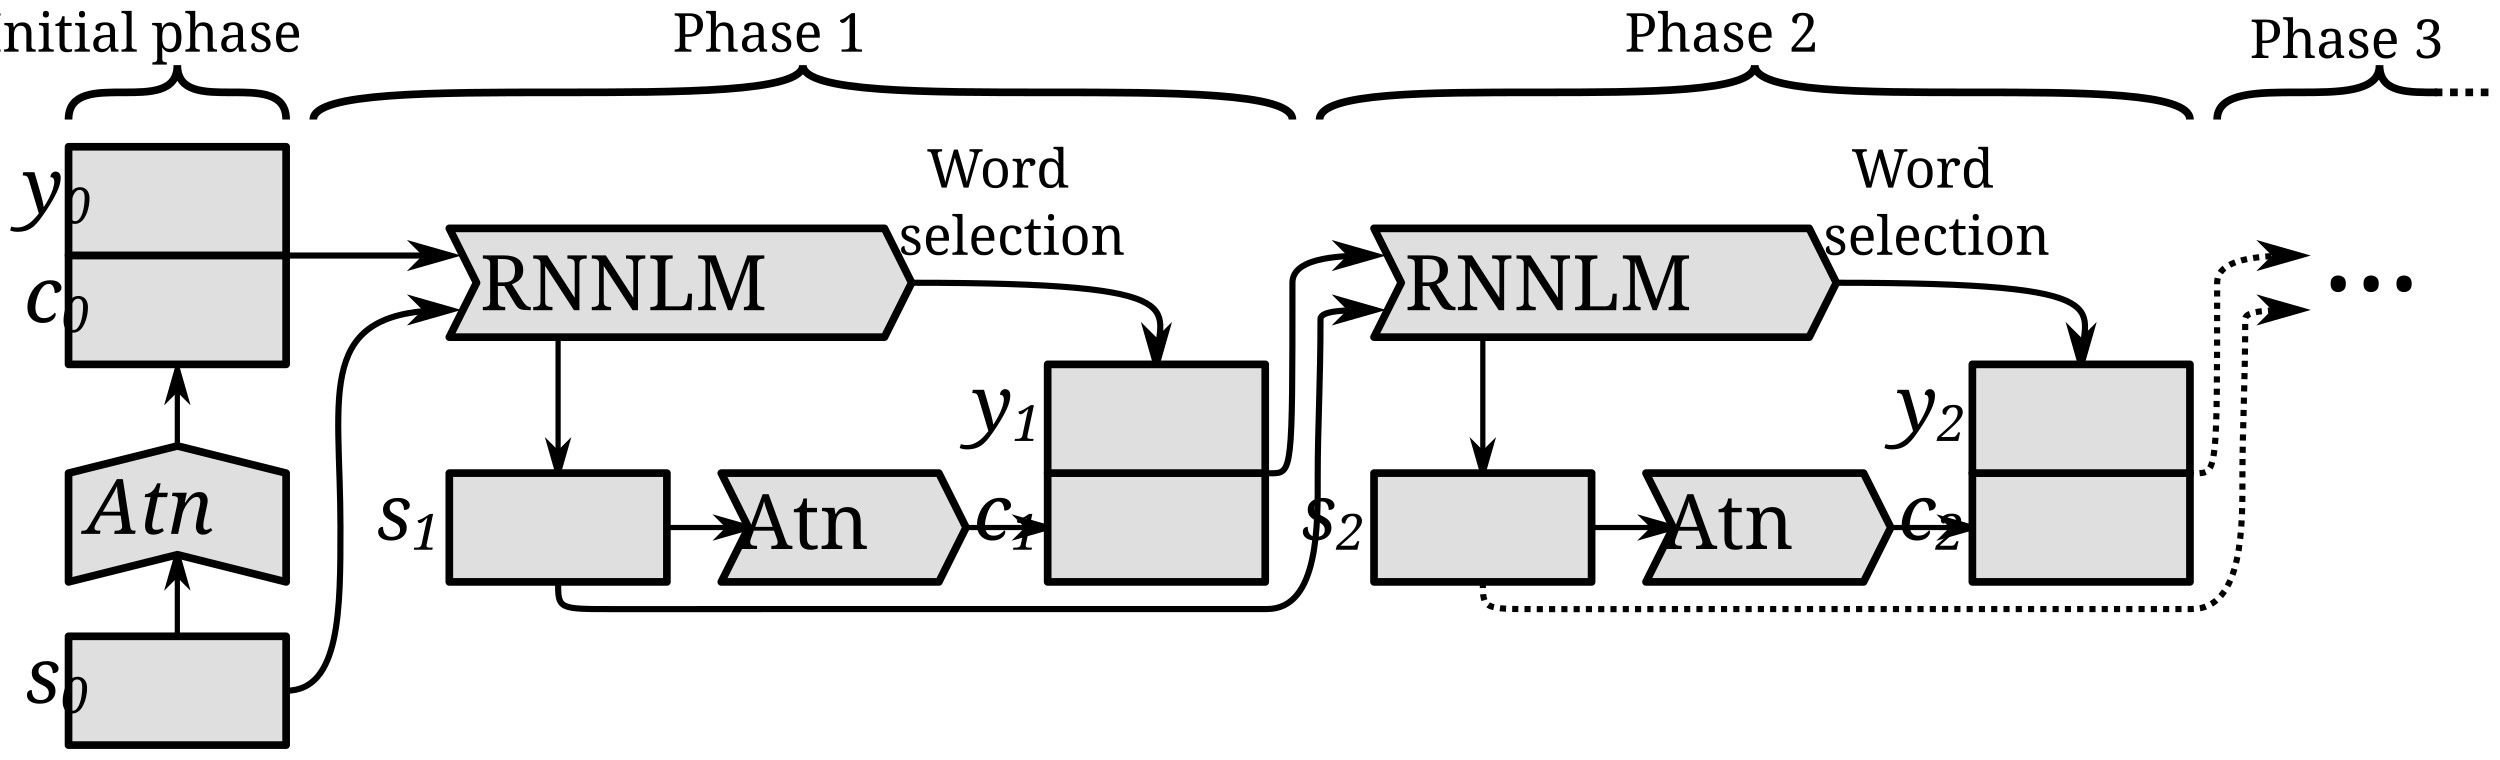
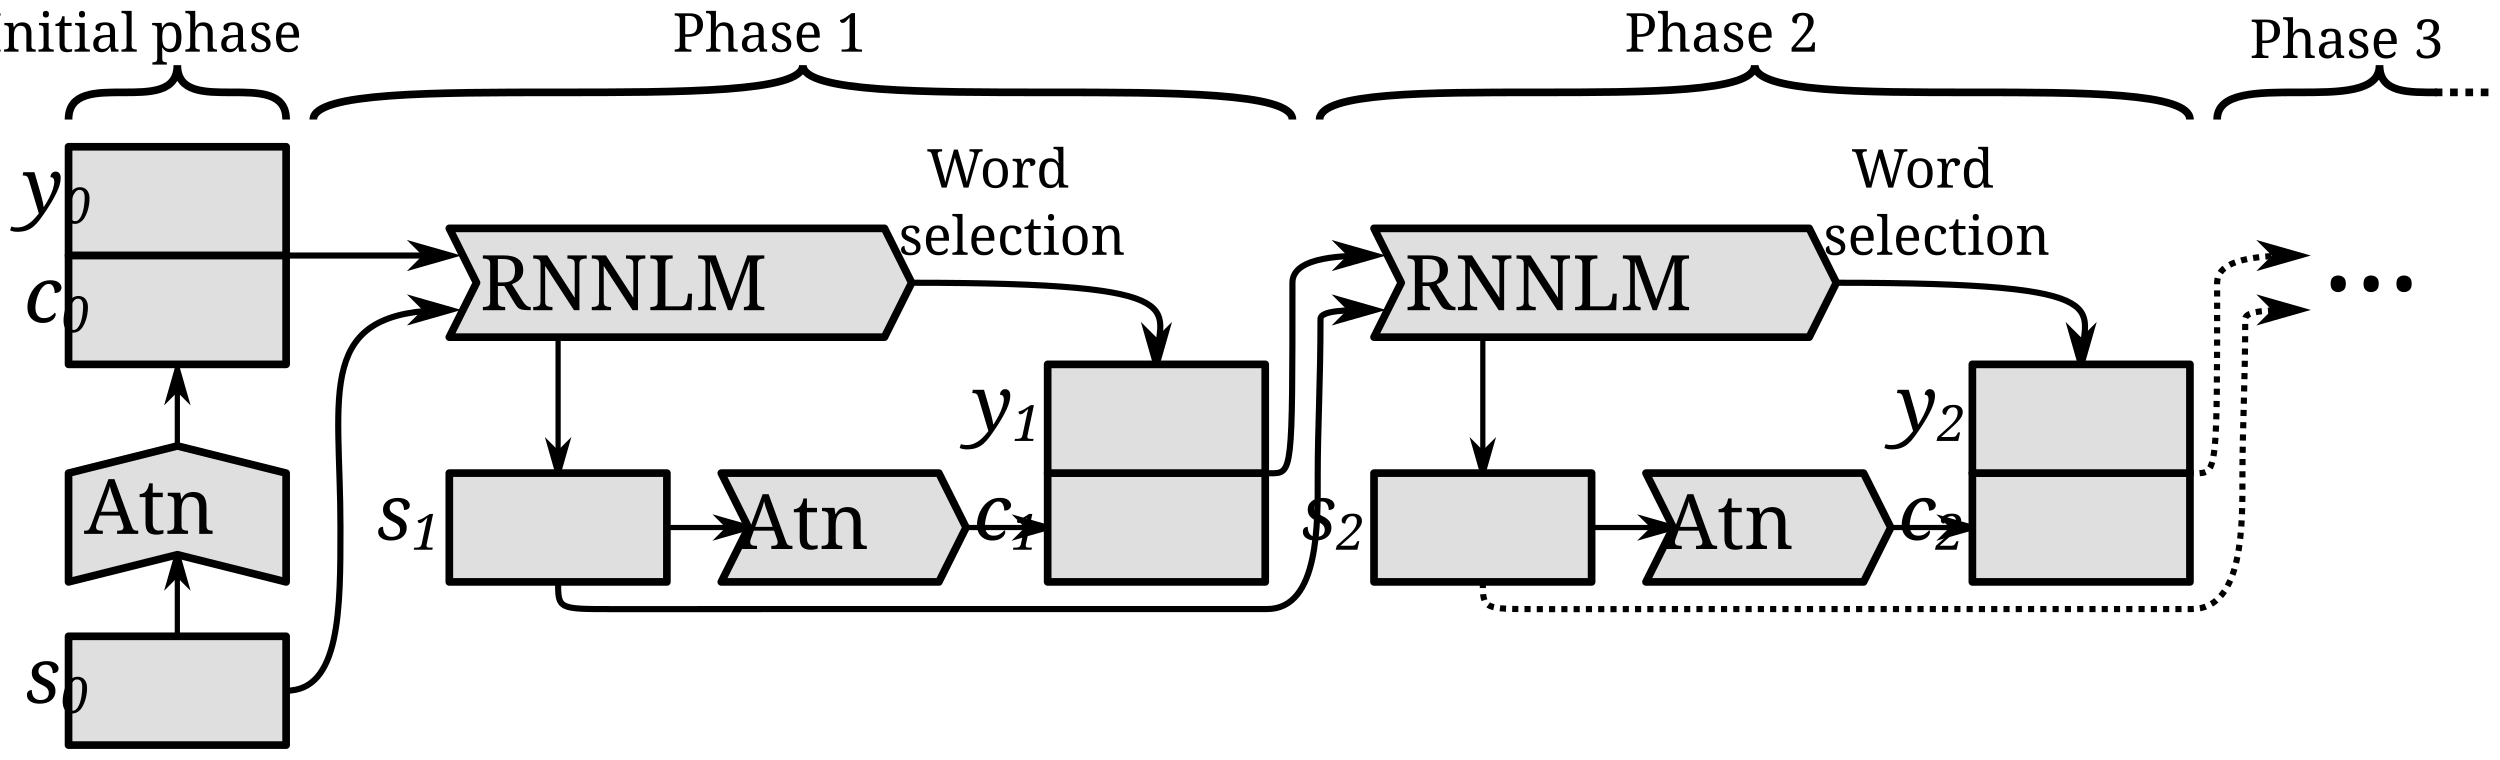
<svg xmlns="http://www.w3.org/2000/svg" width="229.801mm" height="69.843mm" viewBox="0 0 814.255 247.474" id="svg2" version="1.1" style="enable-background:new">
  <defs id="defs4">
    <marker style="overflow:visible" id="marker4486" refX="0" refY="0" orient="auto">
      <path transform="matrix(-0.4,0,0,-0.4,-4,0)" style="fill:#000000;fill-opacity:1;fill-rule:evenodd;stroke:#000000;stroke-width:1pt;stroke-opacity:1" d="M 0,0 5,-5 -12.5,0 5,5 0,0 Z" id="path4488" />
    </marker>
    <marker style="overflow:visible" id="marker4427" refX="0" refY="0" orient="auto">
      <path transform="matrix(-0.4,0,0,-0.4,-4,0)" style="fill:#000000;fill-opacity:1;fill-rule:evenodd;stroke:#000000;stroke-width:1pt;stroke-opacity:1" d="M 0,0 5,-5 -12.5,0 5,5 0,0 Z" id="path4429" />
    </marker>
    <marker orient="auto" refY="0" refX="0" id="marker4346" style="overflow:visible">
      <path id="path4348" d="M 0,0 5,-5 -12.5,0 5,5 0,0 Z" style="fill:#000000;fill-opacity:1;fill-rule:evenodd;stroke:#000000;stroke-width:1pt;stroke-opacity:1" transform="matrix(-0.4,0,0,-0.4,-4,0)" />
    </marker>
    <marker style="overflow:visible" id="marker4255" refX="0" refY="0" orient="auto">
      <path transform="matrix(-0.4,0,0,-0.4,-4,0)" style="fill:#000000;fill-opacity:1;fill-rule:evenodd;stroke:#000000;stroke-width:1pt;stroke-opacity:1" d="M 0,0 5,-5 -12.5,0 5,5 0,0 Z" id="path4257" />
    </marker>
    <marker style="overflow:visible" id="marker4249" refX="0" refY="0" orient="auto">
      <path transform="matrix(-0.4,0,0,-0.4,-4,0)" style="fill:#000000;fill-opacity:1;fill-rule:evenodd;stroke:#000000;stroke-width:1pt;stroke-opacity:1" d="M 0,0 5,-5 -12.5,0 5,5 0,0 Z" id="path4251" />
    </marker>
    <marker style="overflow:visible" id="marker4243" refX="0" refY="0" orient="auto">
      <path transform="matrix(-0.4,0,0,-0.4,-4,0)" style="fill:#000000;fill-opacity:1;fill-rule:evenodd;stroke:#000000;stroke-width:1pt;stroke-opacity:1" d="M 0,0 5,-5 -12.5,0 5,5 0,0 Z" id="path4245" />
    </marker>
    <marker orient="auto" refY="0" refX="0" id="marker4215" style="overflow:visible">
      <path id="path4217" d="M 0,0 5,-5 -12.5,0 5,5 0,0 Z" style="fill:#000000;fill-opacity:1;fill-rule:evenodd;stroke:#000000;stroke-width:1pt;stroke-opacity:1" transform="matrix(-0.4,0,0,-0.4,-4,0)" />
    </marker>
    <marker orient="auto" refY="0" refX="0" id="marker4536" style="overflow:visible">
      <path id="path4538" d="M 0,0 5,-5 -12.5,0 5,5 0,0 Z" style="fill:#000000;fill-opacity:1;fill-rule:evenodd;stroke:#000000;stroke-width:1pt;stroke-opacity:1" transform="matrix(-0.4,0,0,-0.4,-4,0)" />
    </marker>
    <marker style="overflow:visible" id="marker4530" refX="0" refY="0" orient="auto">
      <path transform="matrix(-0.4,0,0,-0.4,-4,0)" style="fill:#000000;fill-opacity:1;fill-rule:evenodd;stroke:#000000;stroke-width:1pt;stroke-opacity:1" d="M 0,0 5,-5 -12.5,0 5,5 0,0 Z" id="path4532" />
    </marker>
    <marker style="overflow:visible" id="marker4475" refX="0" refY="0" orient="auto">
      <path transform="matrix(-0.4,0,0,-0.4,-4,0)" style="fill:#000000;fill-opacity:1;fill-rule:evenodd;stroke:#000000;stroke-width:1pt;stroke-opacity:1" d="M 0,0 5,-5 -12.5,0 5,5 0,0 Z" id="path4477" />
    </marker>
    <marker orient="auto" refY="0" refX="0" id="marker4362" style="overflow:visible">
      <path id="path4364" d="M 0,0 5,-5 -12.5,0 5,5 0,0 Z" style="fill:#000000;fill-opacity:1;fill-rule:evenodd;stroke:#000000;stroke-width:1pt;stroke-opacity:1" transform="matrix(-0.4,0,0,-0.4,-4,0)" />
    </marker>
    <marker orient="auto" refY="0" refX="0" id="marker4344" style="overflow:visible">
      <path id="path4346" d="M 0,0 5,-5 -12.5,0 5,5 0,0 Z" style="fill:#000000;fill-opacity:1;fill-rule:evenodd;stroke:#000000;stroke-width:1pt;stroke-opacity:1" transform="matrix(-0.4,0,0,-0.4,-4,0)" />
    </marker>
    <marker orient="auto" refY="0" refX="0" id="marker10100" style="overflow:visible">
      <path id="path10102" d="M 0,0 5,-5 -12.5,0 5,5 0,0 Z" style="fill:#000000;fill-opacity:1;fill-rule:evenodd;stroke:#000000;stroke-width:1pt;stroke-opacity:1" transform="matrix(-0.4,0,0,-0.4,-4,0)" />
    </marker>
    <marker orient="auto" refY="0" refX="0" id="marker7561" style="overflow:visible">
      <path id="path7563" d="M 0,0 5,-5 -12.5,0 5,5 0,0 Z" style="fill:#000000;fill-opacity:1;fill-rule:evenodd;stroke:#000000;stroke-width:1pt;stroke-opacity:1" transform="matrix(-0.4,0,0,-0.4,-4,0)" />
    </marker>
    <marker style="overflow:visible" id="marker6108" refX="0" refY="0" orient="auto">
      <path transform="matrix(-0.4,0,0,-0.4,-4,0)" style="fill:#000000;fill-opacity:1;fill-rule:evenodd;stroke:#000000;stroke-width:1pt;stroke-opacity:1" d="M 0,0 5,-5 -12.5,0 5,5 0,0 Z" id="path6110" />
    </marker>
    <marker orient="auto" refY="0" refX="0" id="Arrow1Mend" style="overflow:visible">
      <path id="path4395" d="M 0,0 5,-5 -12.5,0 5,5 0,0 Z" style="fill:#000000;fill-opacity:1;fill-rule:evenodd;stroke:#000000;stroke-width:1pt;stroke-opacity:1" transform="matrix(-0.4,0,0,-0.4,-4,0)" />
    </marker>
    <marker orient="auto" refY="0" refX="0" id="Arrow1Lend" style="overflow:visible">
      <path id="path4389" d="M 0,0 5,-5 -12.5,0 5,5 0,0 Z" style="fill:#000000;fill-opacity:1;fill-rule:evenodd;stroke:#000000;stroke-width:1pt;stroke-opacity:1" transform="matrix(-0.8,0,0,-0.8,-10,0)" />
    </marker>
    <marker orient="auto" refY="0" refX="0" id="Arrow2Lend" style="overflow:visible">
      <path id="path4407" style="fill:#000000;fill-opacity:1;fill-rule:evenodd;stroke:#000000;stroke-width:0.625;stroke-linejoin:round;stroke-opacity:1" d="M 8.719,4.034 -2.207,0.016 8.719,-4.002 c -1.745,2.372 -1.735,5.617 -6e-7,8.035 z" transform="matrix(-1.1,0,0,-1.1,-1.1,0)" />
    </marker>
    <marker style="overflow:visible" id="marker6108-6" refX="0" refY="0" orient="auto">
      <path transform="matrix(-0.4,0,0,-0.4,-4,0)" style="fill:#000000;fill-opacity:1;fill-rule:evenodd;stroke:#000000;stroke-width:1pt;stroke-opacity:1" d="M 0,0 5,-5 -12.5,0 5,5 0,0 Z" id="path6110-2" />
    </marker>
    <marker style="overflow:visible" id="marker8259-9" refX="0" refY="0" orient="auto">
      <path transform="matrix(-0.4,0,0,-0.4,-4,0)" style="fill:#000000;fill-opacity:1;fill-rule:evenodd;stroke:#000000;stroke-width:1pt;stroke-opacity:1" d="M 0,0 5,-5 -12.5,0 5,5 0,0 Z" id="path8261-2" />
    </marker>
  </defs>
  <g id="layer1" transform="translate(-48.54033,-154.1699)">
    <path id="path4380" d="m 106.299,299.409 0,-24.951" style="fill:none;fill-rule:evenodd;stroke:#000000;stroke-width:1.7;stroke-linecap:butt;stroke-linejoin:miter;stroke-miterlimit:4;stroke-dasharray:none;stroke-opacity:1;marker-end:url(#Arrow1Mend)" />
    <g id="wordgroup" transform="translate(2.6821696e-6,159.4489)">
      <rect rx="0" ry="4.464" y="201.968" x="70.866" height="35.433" width="70.866" id="rect4136" style="opacity:1;fill:#dfdfdf;fill-opacity:1;fill-rule:nonzero;stroke:#000000;stroke-width:2.5;stroke-linecap:round;stroke-linejoin:round;stroke-miterlimit:4;stroke-dasharray:none;stroke-dashoffset:0;stroke-opacity:1" />
      <text id="text4142" y="223.673" x="107.2" style="font-style:italic;font-variant:normal;font-weight:normal;font-stretch:normal;font-size:12px;line-height:125%;font-family:Serif;-inkscape-font-specification:'Serif Italic';text-align:center;letter-spacing:0px;word-spacing:0px;text-anchor:middle;fill:#000000;fill-opacity:1;stroke:none;stroke-width:1px;stroke-linecap:butt;stroke-linejoin:miter;stroke-opacity:1" xml:space="preserve">
        <tspan style="font-style:italic;font-variant:normal;font-weight:normal;font-stretch:normal;font-size:25px;font-family:Serif;-inkscape-font-specification:'Serif Italic'" y="223.673" x="107.2" id="tspan4144">s<tspan id="tspan4150" style="font-size:65%;baseline-shift:sub">0</tspan>
        </tspan>
      </text>
    </g>
    <path style="fill:none;fill-rule:evenodd;stroke:#000000;stroke-width:1.7;stroke-linecap:butt;stroke-linejoin:miter;stroke-miterlimit:4;stroke-dasharray:none;stroke-opacity:1;marker-end:url(#marker4475)" d="m 106.299,361.417 0,-26.575" id="path4473" />
    <g id="wordgroup-0" transform="translate(8.4900176e-7,-7.1658131e-5)">
      <rect rx="0" ry="4.464" y="201.968" x="70.866" height="35.433" width="70.866" id="rect4136-3" style="opacity:1;fill:#dfdfdf;fill-opacity:1;fill-rule:nonzero;stroke:#000000;stroke-width:2.5;stroke-linecap:round;stroke-linejoin:round;stroke-miterlimit:4;stroke-dasharray:none;stroke-dashoffset:0;stroke-opacity:1" />
      <text id="text4142-5" y="223.673" x="107.2" style="font-style:italic;font-variant:normal;font-weight:normal;font-stretch:normal;font-size:12px;line-height:125%;font-family:Serif;-inkscape-font-specification:'Serif Italic';text-align:center;letter-spacing:0px;word-spacing:0px;text-anchor:middle;fill:#000000;fill-opacity:1;stroke:none;stroke-width:1px;stroke-linecap:butt;stroke-linejoin:miter;stroke-opacity:1" xml:space="preserve">
        <tspan style="font-style:italic;font-variant:normal;font-weight:normal;font-stretch:normal;font-size:25px;font-family:Serif;-inkscape-font-specification:'Serif Italic'" y="223.673" x="107.2" id="tspan4144-3">y<tspan id="tspan4150-0" style="font-size:65%;baseline-shift:sub">0</tspan>
        </tspan>
      </text>
    </g>
    <path style="fill:none;fill-rule:evenodd;stroke:#000000;stroke-width:2;stroke-linecap:butt;stroke-linejoin:miter;stroke-miterlimit:4;stroke-dasharray:none;stroke-opacity:1;marker-end:url(#marker4530)" d="m 124.016,237.401 c 70.866,0 17.717,8e-5 70.866,8e-5" id="path4528" />
    <path id="path4534" d="m 141.732,379.134 c 17.717,0 17.694,-26.575 17.694,-53.297 0,-44.144 -8.835,-70.719 35.456,-70.719" style="fill:none;fill-rule:evenodd;stroke:#000000;stroke-width:2;stroke-linecap:butt;stroke-linejoin:miter;stroke-miterlimit:4;stroke-dasharray:none;stroke-opacity:1;marker-end:url(#marker4536)" />
    <g id="wordgroup-2" transform="translate(8.4900176e-7,35.433)">
      <rect rx="0" ry="4.464" y="201.968" x="70.866" height="35.433" width="70.866" id="rect4136-5" style="opacity:1;fill:#dfdfdf;fill-opacity:1;fill-rule:nonzero;stroke:#000000;stroke-width:2.5;stroke-linecap:round;stroke-linejoin:round;stroke-miterlimit:4;stroke-dasharray:none;stroke-dashoffset:0;stroke-opacity:1" />
      <text id="text4142-7" y="223.673" x="107.2" style="font-style:italic;font-variant:normal;font-weight:normal;font-stretch:normal;font-size:12px;line-height:125%;font-family:Serif;-inkscape-font-specification:'Serif Italic';text-align:center;letter-spacing:0px;word-spacing:0px;text-anchor:middle;fill:#000000;fill-opacity:1;stroke:none;stroke-width:1px;stroke-linecap:butt;stroke-linejoin:miter;stroke-opacity:1" xml:space="preserve">
        <tspan style="font-style:italic;font-variant:normal;font-weight:normal;font-stretch:normal;font-size:25px;font-family:Serif;-inkscape-font-specification:'Serif Italic'" y="223.673" x="107.2" id="tspan4144-2">c<tspan id="tspan4150-5" style="font-size:65%;baseline-shift:sub">0</tspan>
        </tspan>
      </text>
    </g>
    <g id="g4356" transform="translate(9.5836623e-6,150.5906)">
      <path style="opacity:1;fill:#dfdfdf;fill-opacity:1;fill-rule:nonzero;stroke:#000000;stroke-width:2.5;stroke-linecap:round;stroke-linejoin:round;stroke-miterlimit:4;stroke-dasharray:none;stroke-dashoffset:0;stroke-opacity:1" d="m 70.866,157.677 35.433,-8.858 35.433,8.858 0,35.433 -35.433,-8.858 -35.433,8.858 z" id="rect4136-0" />
-       <text id="text4142-4" y="177.471" x="108.13" style="font-style:italic;font-variant:normal;font-weight:normal;font-stretch:normal;font-size:12px;line-height:125%;font-family:Serif;-inkscape-font-specification:'Serif Italic';text-align:center;letter-spacing:0px;word-spacing:0px;text-anchor:middle;fill:#000000;fill-opacity:1;stroke:none;stroke-width:1px;stroke-linecap:butt;stroke-linejoin:miter;stroke-opacity:1" xml:space="preserve">
-         <tspan style="font-style:italic;font-variant:normal;font-weight:normal;font-stretch:normal;font-size:25px;font-family:Serif;-inkscape-font-specification:'Serif Italic'" y="177.471" x="108.13" id="tspan4144-7">Atn</tspan>
+       <text id="text4142-4" y="177.471" x="108.13" style="font-style:italic;font-variant:normal;font-weight:normal;font-stretch:normal;font-size:12px;line-height:125%;font-family:Serif;-inkscape-font-specification:'Serif Italic';text-align:center;letter-spacing:0px;word-spacing:0px;text-anchor:middle;fill:#000000;fill-opacity:1;stroke:none;stroke-width:1px;stroke-linecap:butt;stroke-linejoin:miter;stroke-opacity:1;" xml:space="preserve">
+         <tspan style="font-style:normal;font-variant:normal;font-weight:normal;font-stretch:normal;font-size:25px;font-family:Serif;-inkscape-font-specification:Serif" y="177.471" x="108.13" id="tspan4144-7">Atn</tspan>
      </text>
    </g>
    <g id="g4259">
      <g id="g4520" transform="translate(124.0157,79.72442)">
        <path style="opacity:1;fill:#dfdfdf;fill-opacity:1;fill-rule:nonzero;stroke:#000000;stroke-width:2.5;stroke-linecap:round;stroke-linejoin:round;stroke-miterlimit:4;stroke-dasharray:none;stroke-dashoffset:0;stroke-opacity:1" d="m 70.866,148.819 141.732,0 8.858,17.717 -8.858,17.716 -141.732,0 8.858,-17.716 z" id="rect4522" />
        <text id="text4524" y="175.471" x="141.671" style="font-style:normal;font-variant:normal;font-weight:normal;font-stretch:normal;font-size:12px;line-height:125%;font-family:Serif;-inkscape-font-specification:Serif;text-align:center;letter-spacing:0px;word-spacing:0px;text-anchor:middle;fill:#000000;fill-opacity:1;stroke:none;stroke-width:1px;stroke-linecap:butt;stroke-linejoin:miter;stroke-opacity:1" xml:space="preserve">
          <tspan style="font-style:normal;font-variant:normal;font-weight:normal;font-stretch:normal;font-size:25px;font-family:Serif;-inkscape-font-specification:Serif" y="175.471" x="141.671" id="tspan4526">RNNLM</tspan>
        </text>
      </g>
      <path style="fill:none;fill-rule:evenodd;stroke:#000000;stroke-width:1.7;stroke-linecap:butt;stroke-linejoin:miter;stroke-miterlimit:4;stroke-dasharray:none;stroke-opacity:1;marker-end:url(#marker4215)" d="m 265.748,325.984 26.575,10e-6" id="path4213" />
      <g id="g4205" transform="translate(217.0276,159.4488)">
        <path style="opacity:1;fill:#dfdfdf;fill-opacity:1;fill-rule:nonzero;stroke:#000000;stroke-width:2.5;stroke-linecap:round;stroke-linejoin:round;stroke-miterlimit:4;stroke-dasharray:none;stroke-dashoffset:0;stroke-opacity:1" d="m 66.437,148.819 70.866,0 c 2e-5,0 4e-5,1e-5 4e-5,3e-5 l 8.858,17.717 -8.858,17.716 c -1e-5,2e-5 -2e-5,3e-5 -4e-5,3e-5 l -70.866,0 c -1.9e-5,0 -3.4e-5,-1e-5 -3.4e-5,-3e-5 l 8.858,-17.716 -8.858,-17.717 c -9e-6,-2e-5 1.5e-5,-3e-5 3.4e-5,-3e-5 z" id="rect4207" />
        <text id="text4209" y="173.532" x="107.298" style="font-style:normal;font-variant:normal;font-weight:normal;font-stretch:normal;font-size:12px;line-height:125%;font-family:Serif;-inkscape-font-specification:Serif;text-align:center;letter-spacing:0px;word-spacing:0px;text-anchor:middle;fill:#000000;fill-opacity:1;stroke:none;stroke-width:1px;stroke-linecap:butt;stroke-linejoin:miter;stroke-opacity:1" xml:space="preserve">
          <tspan style="font-style:normal;font-variant:normal;font-weight:normal;font-stretch:normal;font-size:25px;font-family:Serif;-inkscape-font-specification:Serif" y="173.532" x="107.298" id="tspan4211">Atn</tspan>
        </text>
      </g>
      <path id="path4241" d="m 363.189,325.984 26.575,-4e-5" style="fill:none;fill-rule:evenodd;stroke:#000000;stroke-width:1.7;stroke-linecap:butt;stroke-linejoin:miter;stroke-miterlimit:4;stroke-dasharray:none;stroke-opacity:1;marker-end:url(#marker4243)" />
      <g id="g4231" transform="translate(318.8976,106.2992)">
        <rect rx="0" ry="4.464" y="201.968" x="70.866" height="35.433" width="70.866" id="rect4233" style="opacity:1;fill:#dfdfdf;fill-opacity:1;fill-rule:nonzero;stroke:#000000;stroke-width:2.5;stroke-linecap:round;stroke-linejoin:round;stroke-miterlimit:4;stroke-dasharray:none;stroke-dashoffset:0;stroke-opacity:1" />
        <text id="text4235" y="223.673" x="107.2" style="font-style:italic;font-variant:normal;font-weight:normal;font-stretch:normal;font-size:12px;line-height:125%;font-family:Serif;-inkscape-font-specification:'Serif Italic';text-align:center;letter-spacing:0px;word-spacing:0px;text-anchor:middle;fill:#000000;fill-opacity:1;stroke:none;stroke-width:1px;stroke-linecap:butt;stroke-linejoin:miter;stroke-opacity:1" xml:space="preserve">
          <tspan style="font-style:italic;font-variant:normal;font-weight:normal;font-stretch:normal;font-size:25px;font-family:Serif;-inkscape-font-specification:'Serif Italic'" y="223.673" x="107.2" id="tspan4237">c<tspan id="tspan4239" style="font-size:65%;baseline-shift:sub">1</tspan>
          </tspan>
        </text>
      </g>
      <path id="path4247" d="m 230.315,263.976 0,44.291" style="fill:none;fill-rule:evenodd;stroke:#000000;stroke-width:1.7;stroke-linecap:butt;stroke-linejoin:miter;stroke-miterlimit:4;stroke-dasharray:none;stroke-opacity:1;marker-end:url(#marker4249)" />
      <g id="g4195" transform="translate(124.0157,106.2991)">
        <rect rx="0" ry="4.464" y="201.968" x="70.866" height="35.433" width="70.866" id="rect4197" style="opacity:1;fill:#dfdfdf;fill-opacity:1;fill-rule:nonzero;stroke:#000000;stroke-width:2.5;stroke-linecap:round;stroke-linejoin:round;stroke-miterlimit:4;stroke-dasharray:none;stroke-dashoffset:0;stroke-opacity:1" />
        <text id="text4199" y="223.673" x="107.2" style="font-style:italic;font-variant:normal;font-weight:normal;font-stretch:normal;font-size:12px;line-height:125%;font-family:Serif;-inkscape-font-specification:'Serif Italic';text-align:center;letter-spacing:0px;word-spacing:0px;text-anchor:middle;fill:#000000;fill-opacity:1;stroke:none;stroke-width:1px;stroke-linecap:butt;stroke-linejoin:miter;stroke-opacity:1" xml:space="preserve">
          <tspan style="font-style:italic;font-variant:normal;font-weight:normal;font-stretch:normal;font-size:25px;font-family:Serif;-inkscape-font-specification:'Serif Italic'" y="223.673" x="107.2" id="tspan4201">s<tspan id="tspan4203" style="font-size:65%;baseline-shift:sub">1</tspan>
          </tspan>
        </text>
      </g>
      <path id="path4253" d="m 345.472,246.26 c 97.441,0 79.724,8.858 79.724,26.575" style="fill:none;fill-rule:evenodd;stroke:#000000;stroke-width:2;stroke-linecap:butt;stroke-linejoin:miter;stroke-miterlimit:4;stroke-dasharray:none;stroke-opacity:1;marker-end:url(#marker4255)" />
      <g id="g4221" transform="translate(318.8976,70.86615)">
        <rect rx="0" ry="4.464" y="201.968" x="70.866" height="35.433" width="70.866" id="rect4223" style="opacity:1;fill:#dfdfdf;fill-opacity:1;fill-rule:nonzero;stroke:#000000;stroke-width:2.5;stroke-linecap:round;stroke-linejoin:round;stroke-miterlimit:4;stroke-dasharray:none;stroke-dashoffset:0;stroke-opacity:1" />
        <text id="text4225" y="223.673" x="107.2" style="font-style:italic;font-variant:normal;font-weight:normal;font-stretch:normal;font-size:12px;line-height:125%;font-family:Serif;-inkscape-font-specification:'Serif Italic';text-align:center;letter-spacing:0px;word-spacing:0px;text-anchor:middle;fill:#000000;fill-opacity:1;stroke:none;stroke-width:1px;stroke-linecap:butt;stroke-linejoin:miter;stroke-opacity:1" xml:space="preserve">
          <tspan style="font-style:italic;font-variant:normal;font-weight:normal;font-stretch:normal;font-size:25px;font-family:Serif;-inkscape-font-specification:'Serif Italic'" y="223.673" x="107.2" id="tspan4227">y<tspan id="tspan4229" style="font-size:65%;baseline-shift:sub">1</tspan>
          </tspan>
        </text>
      </g>
    </g>
    <path id="path4344" d="m 230.315,343.701 c 0,8.858 0,8.858 17.717,8.858 17.717,0 196.072,-0.024 213.193,-0.024 17.122,0 16.498,-28.405 16.498,-43.644 0,-15.239 0.908,-30.497 0.908,-50.817 0,-2.839 8.574,-2.957 17.433,-2.957" style="fill:none;fill-rule:evenodd;stroke:#000000;stroke-width:2;stroke-linecap:butt;stroke-linejoin:miter;stroke-miterlimit:4;stroke-dasharray:none;stroke-opacity:1;marker-end:url(#marker4346)" />
    <path style="fill:none;fill-rule:evenodd;stroke:#000000;stroke-width:2;stroke-linecap:butt;stroke-linejoin:miter;stroke-miterlimit:4;stroke-dasharray:none;stroke-opacity:1;marker-end:url(#marker4427)" d="m 451.772,308.268 c 0.675,0 10.157,0.058 10.734,0.054 6.982,-0.054 6.982,-0.128 6.982,-62.062 0,-8.858 17.717,-8.858 26.575,-8.858" id="path4425" />
    <g id="g4288" transform="translate(301.1811,7.5338676e-8)" mask="none">
      <path id="path4298" d="m 265.748,325.984 26.575,10e-6" style="fill:none;fill-rule:evenodd;stroke:#000000;stroke-width:1.7;stroke-linecap:butt;stroke-linejoin:miter;stroke-miterlimit:4;stroke-dasharray:none;stroke-opacity:1;marker-end:url(#marker4215)" />
      <path style="fill:none;fill-rule:evenodd;stroke:#000000;stroke-width:1.7;stroke-linecap:butt;stroke-linejoin:miter;stroke-miterlimit:4;stroke-dasharray:none;stroke-opacity:1;marker-end:url(#marker4243)" d="m 363.189,325.984 26.575,0" id="path4308" />
      <g transform="translate(318.8976,106.2992)" id="g4310">
        <rect style="opacity:1;fill:#dfdfdf;fill-opacity:1;fill-rule:nonzero;stroke:#000000;stroke-width:2.5;stroke-linecap:round;stroke-linejoin:round;stroke-miterlimit:4;stroke-dasharray:none;stroke-dashoffset:0;stroke-opacity:1" id="rect4312" width="70.866" height="35.433" x="70.866" y="201.968" ry="4.464" rx="0" />
        <text xml:space="preserve" style="font-style:italic;font-variant:normal;font-weight:normal;font-stretch:normal;font-size:12px;line-height:125%;font-family:Serif;-inkscape-font-specification:'Serif Italic';text-align:center;letter-spacing:0px;word-spacing:0px;text-anchor:middle;fill:#000000;fill-opacity:1;stroke:none;stroke-width:1px;stroke-linecap:butt;stroke-linejoin:miter;stroke-opacity:1" x="107.2" y="223.673" id="text4314">
          <tspan id="tspan4316" x="107.2" y="223.673" style="font-style:italic;font-variant:normal;font-weight:normal;font-stretch:normal;font-size:25px;font-family:Serif;-inkscape-font-specification:'Serif Italic'">c<tspan style="font-size:65%;baseline-shift:sub" id="tspan4318">2</tspan>
          </tspan>
        </text>
      </g>
      <path style="fill:none;fill-rule:evenodd;stroke:#000000;stroke-width:1.7;stroke-linecap:butt;stroke-linejoin:miter;stroke-miterlimit:4;stroke-dasharray:none;stroke-opacity:1;marker-end:url(#marker4249)" d="m 230.315,263.976 0,44.291" id="path4320" />
      <g transform="translate(124.0157,106.2991)" id="g4322">
        <rect style="opacity:1;fill:#dfdfdf;fill-opacity:1;fill-rule:nonzero;stroke:#000000;stroke-width:2.5;stroke-linecap:round;stroke-linejoin:round;stroke-miterlimit:4;stroke-dasharray:none;stroke-dashoffset:0;stroke-opacity:1" id="rect4324" width="70.866" height="35.433" x="70.866" y="201.968" ry="4.464" rx="0" />
        <text xml:space="preserve" style="font-style:italic;font-variant:normal;font-weight:normal;font-stretch:normal;font-size:12px;line-height:125%;font-family:Serif;-inkscape-font-specification:'Serif Italic';text-align:center;letter-spacing:0px;word-spacing:0px;text-anchor:middle;fill:#000000;fill-opacity:1;stroke:none;stroke-width:1px;stroke-linecap:butt;stroke-linejoin:miter;stroke-opacity:1" x="107.2" y="223.673" id="text4326">
          <tspan id="tspan4328" x="107.2" y="223.673" style="font-style:italic;font-variant:normal;font-weight:normal;font-stretch:normal;font-size:25px;font-family:Serif;-inkscape-font-specification:'Serif Italic'">s<tspan style="font-size:65%;baseline-shift:sub" id="tspan4330">2</tspan>
          </tspan>
        </text>
      </g>
      <path style="fill:none;fill-rule:evenodd;stroke:#000000;stroke-width:2;stroke-linecap:butt;stroke-linejoin:miter;stroke-miterlimit:4;stroke-dasharray:none;stroke-opacity:1;marker-end:url(#marker4255)" d="m 345.472,246.26 c 97.441,0 79.724,8.858 79.724,26.575" id="path4332" />
      <g transform="translate(318.8976,70.86615)" id="g4334">
        <rect style="opacity:1;fill:#dfdfdf;fill-opacity:1;fill-rule:nonzero;stroke:#000000;stroke-width:2.5;stroke-linecap:round;stroke-linejoin:round;stroke-miterlimit:4;stroke-dasharray:none;stroke-dashoffset:0;stroke-opacity:1" id="rect4336" width="70.866" height="35.433" x="70.866" y="201.968" ry="4.464" rx="0" />
        <text xml:space="preserve" style="font-style:italic;font-variant:normal;font-weight:normal;font-stretch:normal;font-size:12px;line-height:125%;font-family:Serif;-inkscape-font-specification:'Serif Italic';text-align:center;letter-spacing:0px;word-spacing:0px;text-anchor:middle;fill:#000000;fill-opacity:1;stroke:none;stroke-width:1px;stroke-linecap:butt;stroke-linejoin:miter;stroke-opacity:1" x="107.2" y="223.673" id="text4338">
          <tspan id="tspan4340" x="107.2" y="223.673" style="font-style:italic;font-variant:normal;font-weight:normal;font-stretch:normal;font-size:25px;font-family:Serif;-inkscape-font-specification:'Serif Italic'">y<tspan style="font-size:65%;baseline-shift:sub" id="tspan4342">2</tspan>
          </tspan>
        </text>
      </g>
      <g style="enable-background:new" id="g4205-4" transform="translate(217.0276,159.4488)">
        <path style="opacity:1;fill:#dfdfdf;fill-opacity:1;fill-rule:nonzero;stroke:#000000;stroke-width:2.5;stroke-linecap:round;stroke-linejoin:round;stroke-miterlimit:4;stroke-dasharray:none;stroke-dashoffset:0;stroke-opacity:1" d="m 66.437,148.819 70.866,0 c 2e-5,0 4e-5,1e-5 4e-5,3e-5 l 8.858,17.717 -8.858,17.716 c -1e-5,2e-5 -2e-5,3e-5 -4e-5,3e-5 l -70.866,0 c -1.9e-5,0 -3.4e-5,-1e-5 -3.4e-5,-3e-5 l 8.858,-17.716 -8.858,-17.717 c -9e-6,-2e-5 1.5e-5,-3e-5 3.4e-5,-3e-5 z" id="rect4207-5" />
        <text id="text4209-9" y="173.532" x="107.298" style="font-style:normal;font-variant:normal;font-weight:normal;font-stretch:normal;font-size:12px;line-height:125%;font-family:Serif;-inkscape-font-specification:Serif;text-align:center;letter-spacing:0px;word-spacing:0px;text-anchor:middle;fill:#000000;fill-opacity:1;stroke:none;stroke-width:1px;stroke-linecap:butt;stroke-linejoin:miter;stroke-opacity:1" xml:space="preserve">
          <tspan style="font-style:normal;font-variant:normal;font-weight:normal;font-stretch:normal;font-size:25px;font-family:Serif;-inkscape-font-specification:Serif" y="173.532" x="107.298" id="tspan4211-5">Atn</tspan>
        </text>
      </g>
      <g style="enable-background:new" id="g4520-7" transform="translate(124.0157,79.72441)">
        <path style="opacity:1;fill:#dfdfdf;fill-opacity:1;fill-rule:nonzero;stroke:#000000;stroke-width:2.5;stroke-linecap:round;stroke-linejoin:round;stroke-miterlimit:4;stroke-dasharray:none;stroke-dashoffset:0;stroke-opacity:1" d="m 70.866,148.819 141.732,0 8.858,17.717 -8.858,17.716 -141.732,0 8.858,-17.716 z" id="rect4522-6" />
        <text id="text4524-8" y="175.471" x="141.671" style="font-style:normal;font-variant:normal;font-weight:normal;font-stretch:normal;font-size:12px;line-height:125%;font-family:Serif;-inkscape-font-specification:Serif;text-align:center;letter-spacing:0px;word-spacing:0px;text-anchor:middle;fill:#000000;fill-opacity:1;stroke:none;stroke-width:1px;stroke-linecap:butt;stroke-linejoin:miter;stroke-opacity:1" xml:space="preserve">
          <tspan style="font-style:normal;font-variant:normal;font-weight:normal;font-stretch:normal;font-size:25px;font-family:Serif;-inkscape-font-specification:Serif" y="175.471" x="141.671" id="tspan4526-8">RNNLM</tspan>
        </text>
      </g>
    </g>
    <text xml:space="preserve" style="font-style:normal;font-variant:normal;font-weight:normal;font-stretch:normal;font-size:17.5px;line-height:125%;font-family:Serif;-inkscape-font-specification:Serif;text-align:center;letter-spacing:0px;word-spacing:0px;text-anchor:middle;fill:#000000;fill-opacity:1;stroke:none;stroke-width:1px;stroke-linecap:butt;stroke-linejoin:miter;stroke-opacity:1" x="389.52" y="215.272" id="text4431">
      <tspan id="tspan4433" x="389.52" y="215.272">Word</tspan>
      <tspan x="389.52" y="237.147" id="tspan4437">selection</tspan>
    </text>
    <path style="fill:none;fill-rule:evenodd;stroke:#000000;stroke-width:2.5;stroke-linecap:butt;stroke-linejoin:miter;stroke-miterlimit:4;stroke-dasharray:none;stroke-opacity:1" d="m 70.866,193.11 c 0,-17.717 35.433,0 35.433,-17.717 0,17.717 35.433,0 35.433,17.717" id="path4439" />
    <text xml:space="preserve" style="font-style:normal;font-variant:normal;font-weight:normal;font-stretch:normal;font-size:17.5px;line-height:125%;font-family:Serif;-inkscape-font-specification:Serif;text-align:center;letter-spacing:0px;word-spacing:0px;text-anchor:middle;fill:#000000;fill-opacity:1;stroke:none;stroke-width:1px;stroke-linecap:butt;stroke-linejoin:miter;stroke-opacity:1" x="106.267" y="171.009" id="text4441">
      <tspan id="tspan4443" x="106.267" y="171.009">Initial phase</tspan>
    </text>
    <path id="path4445" d="m 150.591,193.11 c 0,-17.717 159.449,0 159.449,-17.717 0,17.717 159.449,0 159.449,17.717" style="fill:none;fill-rule:evenodd;stroke:#000000;stroke-width:2.5;stroke-linecap:butt;stroke-linejoin:miter;stroke-miterlimit:4;stroke-dasharray:none;stroke-opacity:1" />
    <text id="text4447" y="171.009" x="310.558" style="font-style:normal;font-variant:normal;font-weight:normal;font-stretch:normal;font-size:17.5px;line-height:125%;font-family:Serif;-inkscape-font-specification:Serif;text-align:center;letter-spacing:0px;word-spacing:0px;text-anchor:middle;fill:#000000;fill-opacity:1;stroke:none;stroke-width:1px;stroke-linecap:butt;stroke-linejoin:miter;stroke-opacity:1" xml:space="preserve">
      <tspan y="171.009" x="310.558" id="tspan4449">Phase 1</tspan>
    </text>
    <path style="fill:none;fill-rule:evenodd;stroke:#000000;stroke-width:2.5;stroke-linecap:butt;stroke-linejoin:miter;stroke-miterlimit:4;stroke-dasharray:none;stroke-opacity:1" d="m 478.346,193.11 c 0,-17.717 141.732,0 141.732,-17.717 0,17.717 141.732,0 141.732,17.717" id="path4451" />
    <text xml:space="preserve" style="font-style:normal;font-variant:normal;font-weight:normal;font-stretch:normal;font-size:17.5px;line-height:125%;font-family:Serif;-inkscape-font-specification:Serif;text-align:center;letter-spacing:0px;word-spacing:0px;text-anchor:middle;fill:#000000;fill-opacity:1;stroke:none;stroke-width:1px;stroke-linecap:butt;stroke-linejoin:miter;stroke-opacity:1" x="620.597" y="171.009" id="text4453">
      <tspan id="tspan4455" x="620.597" y="171.009">Phase 2</tspan>
    </text>
    <text id="text4457" y="215.272" x="690.701" style="font-style:normal;font-variant:normal;font-weight:normal;font-stretch:normal;font-size:17.5px;line-height:125%;font-family:Serif;-inkscape-font-specification:Serif;text-align:center;letter-spacing:0px;word-spacing:0px;text-anchor:middle;fill:#000000;fill-opacity:1;stroke:none;stroke-width:1px;stroke-linecap:butt;stroke-linejoin:miter;stroke-opacity:1" xml:space="preserve">
      <tspan y="215.272" x="690.701" id="tspan4459">Word</tspan>
      <tspan id="tspan4461" y="237.147" x="690.701">selection</tspan>
    </text>
    <path id="path3568" d="m 752.953,308.268 c 0.675,0 10.157,0.058 10.734,0.054 6.982,-0.054 6.982,-0.128 6.982,-62.062 0,-8.858 17.717,-8.858 26.575,-8.858" style="fill:none;fill-rule:evenodd;stroke:#000000;stroke-width:2;stroke-linecap:butt;stroke-linejoin:miter;stroke-miterlimit:4;stroke-dasharray:2, 2;stroke-dashoffset:0;stroke-opacity:1;marker-end:url(#marker4427)" />
    <path style="fill:none;fill-rule:evenodd;stroke:#000000;stroke-width:2;stroke-linecap:butt;stroke-linejoin:miter;stroke-miterlimit:4;stroke-dasharray:2, 2;stroke-dashoffset:0;stroke-opacity:1;marker-end:url(#marker4486)" d="m 531.496,343.701 c 0,8.858 0,8.858 17.717,8.858 17.717,0 196.072,-0.024 213.193,-0.024 17.122,0 16.498,-28.405 16.498,-43.644 0,-15.239 0.908,-30.497 0.908,-50.817 0,-2.839 8.574,-2.957 17.433,-2.957" id="path3570" />
    <text xml:space="preserve" style="font-style:normal;font-weight:normal;font-size:40px;line-height:125%;font-family:sans-serif;letter-spacing:0px;word-spacing:0px;fill:#000000;fill-opacity:1;stroke:none;stroke-width:1px;stroke-linecap:butt;stroke-linejoin:miter;stroke-opacity:1" x="804.747" y="248.74" id="text4640">
      <tspan id="tspan4642" x="804.747" y="248.74">...</tspan>
    </text>
    <path id="path4644" d="m 770.669,193.11 c 0,-17.717 52.892,0 52.892,-17.717 0,9.199 9.553,8.845 18.738,8.859" style="fill:none;fill-rule:evenodd;stroke:#000000;stroke-width:2.5;stroke-linecap:butt;stroke-linejoin:miter;stroke-miterlimit:4;stroke-dasharray:none;stroke-opacity:1" />
    <path style="fill:none;fill-rule:evenodd;stroke:#000000;stroke-width:2.5;stroke-linecap:butt;stroke-linejoin:miter;stroke-miterlimit:4;stroke-dasharray:2.5, 2.5;stroke-dashoffset:0;stroke-opacity:1" d="m 841.535,184.252 17.717,0" id="path4646" />
    <text id="text4648" y="173.06" x="824.199" style="font-style:normal;font-variant:normal;font-weight:normal;font-stretch:normal;font-size:17.5px;line-height:125%;font-family:Serif;-inkscape-font-specification:Serif;text-align:center;letter-spacing:0px;word-spacing:0px;text-anchor:middle;fill:#000000;fill-opacity:1;stroke:none;stroke-width:1px;stroke-linecap:butt;stroke-linejoin:miter;stroke-opacity:1" xml:space="preserve">
      <tspan y="173.06" x="824.199" id="tspan4650">Phase 3</tspan>
    </text>
  </g>
  <g id="layer2" transform="translate(0.1774971,-28.41083)" />
</svg>
